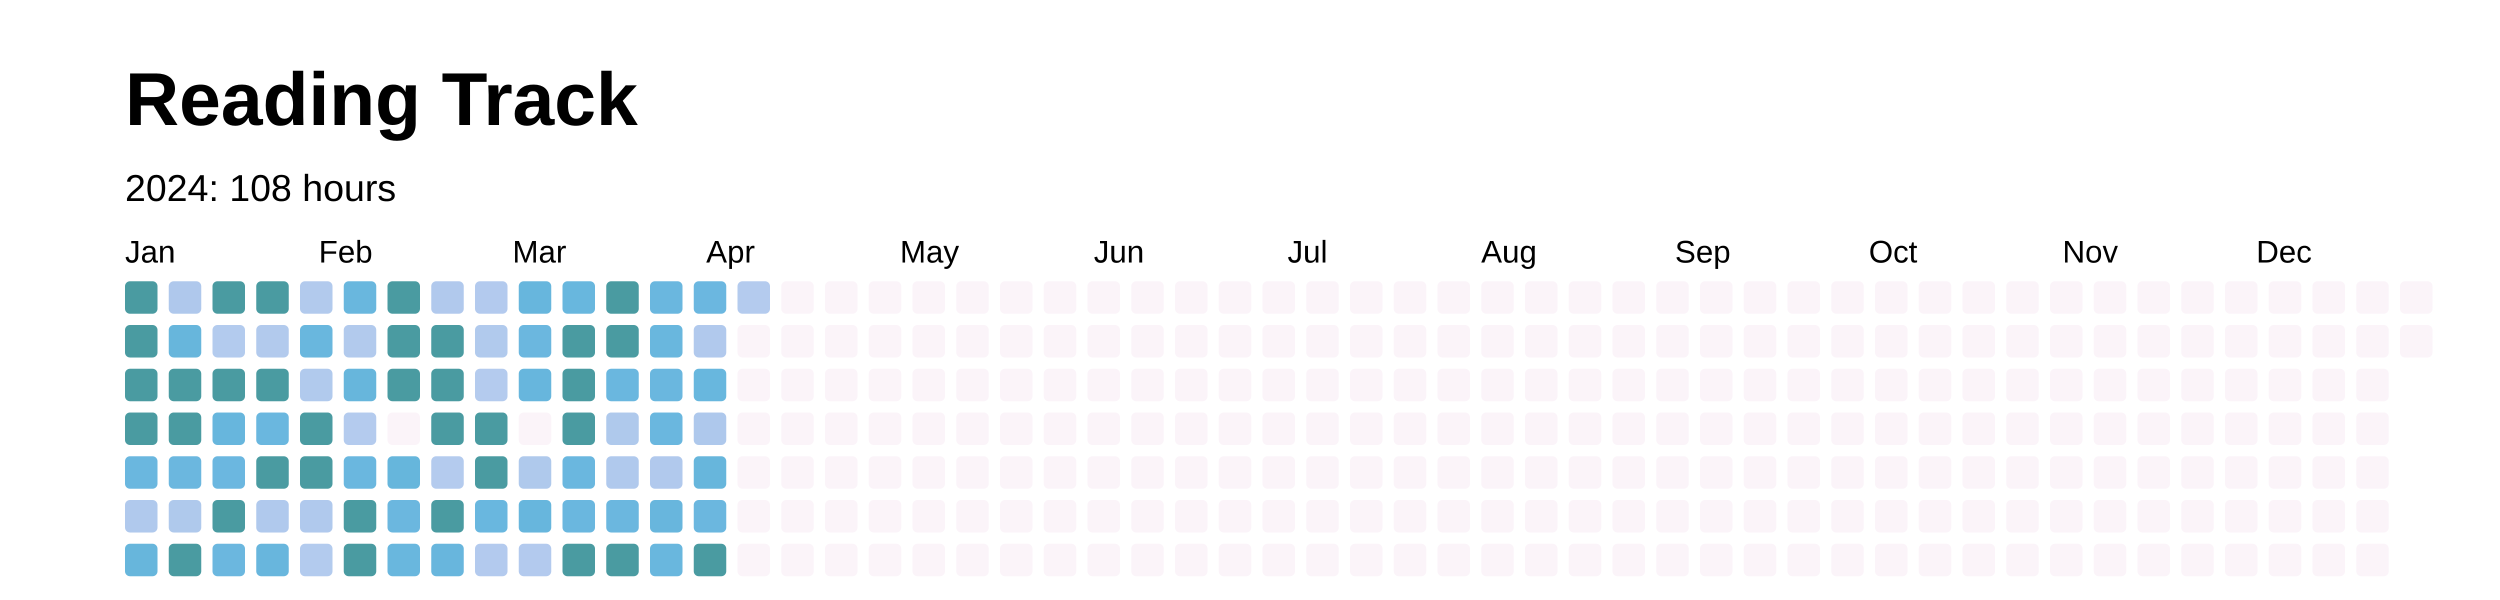
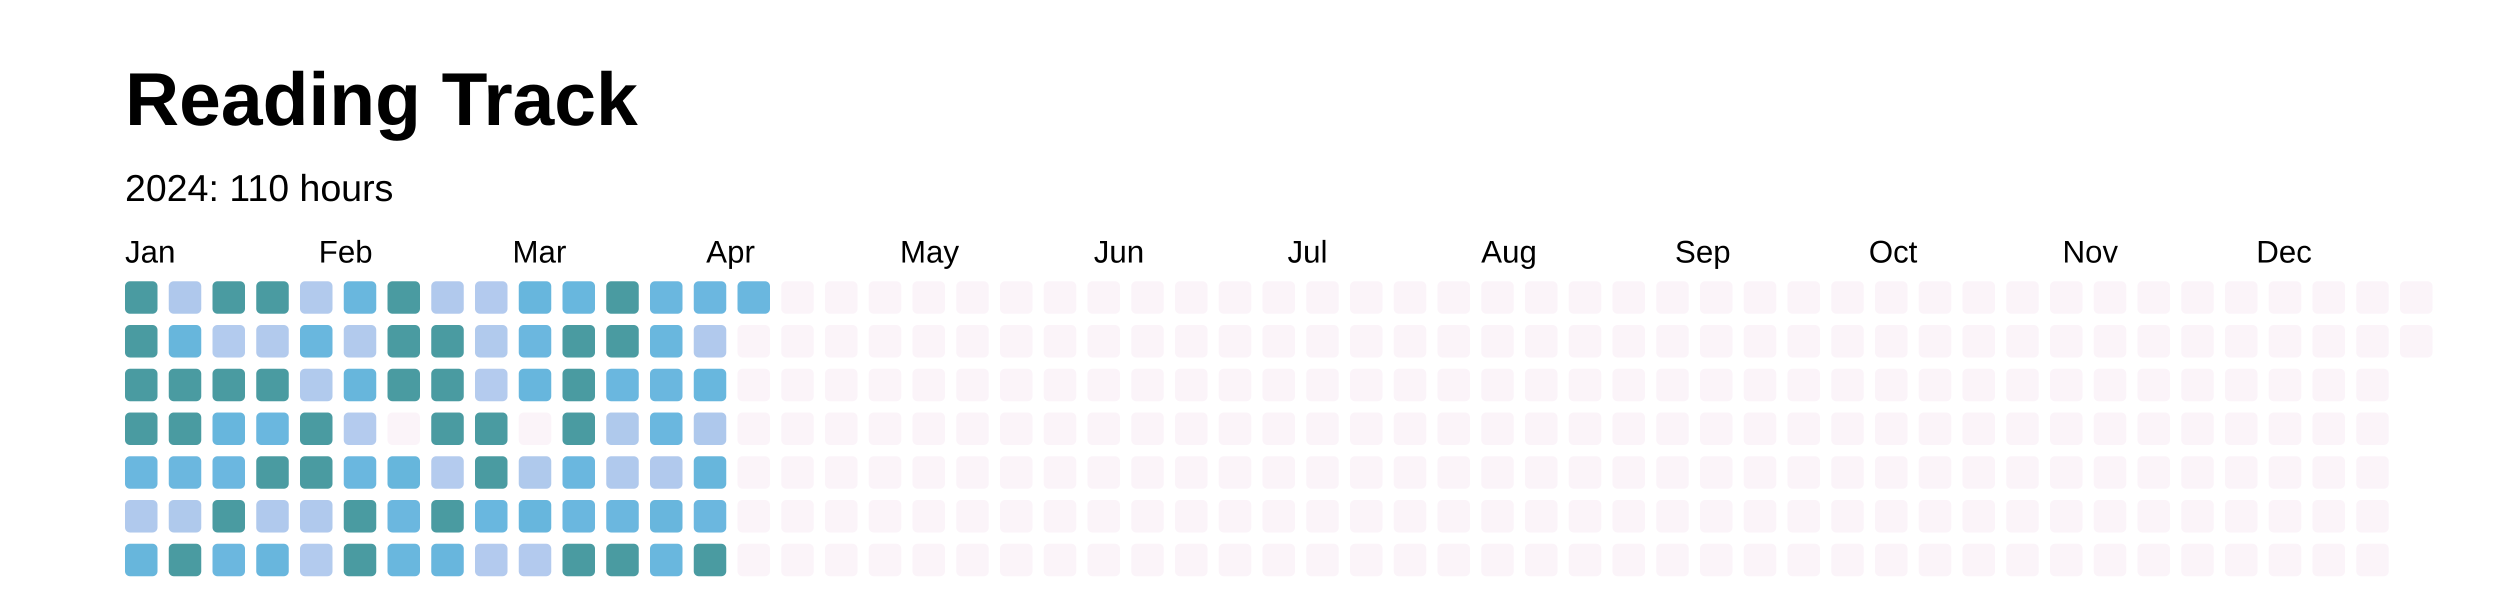
<svg xmlns="http://www.w3.org/2000/svg" baseProfile="full" height="48mm" version="1.1" viewBox="0,0,200,48" width="200mm">
  <defs />
  <rect fill="#FFFFFF" height="48" width="200" x="0" y="0" />
  <text fill="#000000" style="font-size:6px; font-family:Arial; font-weight:bold;" x="10" y="10">Reading Track</text>
-   <text dominant-baseline="hanging" fill="#000000" style="font-size:3.0px; font-family:Arial;" x="10" y="14">2024: 108 hours</text>
+   <text dominant-baseline="hanging" fill="#000000" style="font-size:3.0px; font-family:Arial;" x="10" y="14">2024: 110 hours</text>
  <text fill="#000000" style="font-size:2.5px; font-family:Arial" x="10.0" y="21.0">Jan</text>
  <text fill="#000000" style="font-size:2.5px; font-family:Arial" x="25.5" y="21.0">Feb</text>
  <text fill="#000000" style="font-size:2.5px; font-family:Arial" x="41.0" y="21.0">Mar</text>
  <text fill="#000000" style="font-size:2.5px; font-family:Arial" x="56.5" y="21.0">Apr</text>
  <text fill="#000000" style="font-size:2.5px; font-family:Arial" x="72.0" y="21.0">May</text>
  <text fill="#000000" style="font-size:2.5px; font-family:Arial" x="87.5" y="21.0">Jun</text>
  <text fill="#000000" style="font-size:2.5px; font-family:Arial" x="103.0" y="21.0">Jul</text>
  <text fill="#000000" style="font-size:2.5px; font-family:Arial" x="118.5" y="21.0">Aug</text>
  <text fill="#000000" style="font-size:2.5px; font-family:Arial" x="134.0" y="21.0">Sep</text>
  <text fill="#000000" style="font-size:2.5px; font-family:Arial" x="149.5" y="21.0">Oct</text>
  <text fill="#000000" style="font-size:2.5px; font-family:Arial" x="165.0" y="21.0">Nov</text>
  <text fill="#000000" style="font-size:2.5px; font-family:Arial" x="180.5" y="21.0">Dec</text>
  <rect fill="#4a9ba1" height="2.6" rx="0.4" ry="0.4" width="2.6" x="10.0" y="22.5" />
  <rect fill="#4a9ba1" height="2.6" rx="0.4" ry="0.4" width="2.6" x="10.0" y="26.0" />
  <rect fill="#4a9ba1" height="2.6" rx="0.4" ry="0.4" width="2.6" x="10.0" y="29.5" />
  <rect fill="#4a9ba1" height="2.6" rx="0.4" ry="0.4" width="2.6" x="10.0" y="33.0" />
  <rect fill="#6ab7df" height="2.6" rx="0.4" ry="0.4" width="2.6" x="10.0" y="36.5" />
  <rect fill="#b0c9ed" height="2.6" rx="0.4" ry="0.4" width="2.6" x="10.0" y="40.0" />
  <rect fill="#67b6dc" height="2.6" rx="0.4" ry="0.4" width="2.6" x="10.0" y="43.5" />
  <rect fill="#afc8ec" height="2.6" rx="0.4" ry="0.4" width="2.6" x="13.5" y="22.5" />
  <rect fill="#67b6dc" height="2.6" rx="0.4" ry="0.4" width="2.6" x="13.5" y="26.0" />
  <rect fill="#4a9ba1" height="2.6" rx="0.4" ry="0.4" width="2.6" x="13.5" y="29.5" />
  <rect fill="#4a9ba1" height="2.6" rx="0.4" ry="0.4" width="2.6" x="13.5" y="33.0" />
  <rect fill="#6bb7df" height="2.6" rx="0.4" ry="0.4" width="2.6" x="13.5" y="36.5" />
  <rect fill="#afc9ec" height="2.6" rx="0.4" ry="0.4" width="2.6" x="13.5" y="40.0" />
  <rect fill="#4a9ba1" height="2.6" rx="0.4" ry="0.4" width="2.6" x="13.5" y="43.5" />
  <rect fill="#4a9ba1" height="2.6" rx="0.4" ry="0.4" width="2.6" x="17.0" y="22.5" />
  <rect fill="#b3cbee" height="2.6" rx="0.4" ry="0.4" width="2.6" x="17.0" y="26.0" />
  <rect fill="#4a9ba1" height="2.6" rx="0.4" ry="0.4" width="2.6" x="17.0" y="29.5" />
  <rect fill="#67b6dd" height="2.6" rx="0.4" ry="0.4" width="2.6" x="17.0" y="33.0" />
  <rect fill="#6bb7e0" height="2.6" rx="0.4" ry="0.4" width="2.6" x="17.0" y="36.5" />
  <rect fill="#4a9ba1" height="2.6" rx="0.4" ry="0.4" width="2.6" x="17.0" y="40.0" />
  <rect fill="#6bb7df" height="2.6" rx="0.4" ry="0.4" width="2.6" x="17.0" y="43.5" />
  <rect fill="#4a9ba1" height="2.6" rx="0.4" ry="0.4" width="2.6" x="20.5" y="22.5" />
  <rect fill="#b2caed" height="2.6" rx="0.4" ry="0.4" width="2.6" x="20.5" y="26.0" />
  <rect fill="#4a9ba1" height="2.6" rx="0.4" ry="0.4" width="2.6" x="20.5" y="29.5" />
  <rect fill="#6ab7df" height="2.6" rx="0.4" ry="0.4" width="2.6" x="20.5" y="33.0" />
  <rect fill="#4a9ba1" height="2.6" rx="0.4" ry="0.4" width="2.6" x="20.5" y="36.5" />
  <rect fill="#b0c9ed" height="2.6" rx="0.4" ry="0.4" width="2.6" x="20.5" y="40.0" />
  <rect fill="#68b6dd" height="2.6" rx="0.4" ry="0.4" width="2.6" x="20.5" y="43.5" />
  <rect fill="#b2caed" height="2.6" rx="0.4" ry="0.4" width="2.6" x="24.0" y="22.5" />
  <rect fill="#69b7de" height="2.6" rx="0.4" ry="0.4" width="2.6" x="24.0" y="26.0" />
  <rect fill="#b1caed" height="2.6" rx="0.4" ry="0.4" width="2.6" x="24.0" y="29.5" />
  <rect fill="#4a9ba1" height="2.6" rx="0.4" ry="0.4" width="2.6" x="24.0" y="33.0" />
  <rect fill="#4a9ba1" height="2.6" rx="0.4" ry="0.4" width="2.6" x="24.0" y="36.5" />
  <rect fill="#b0c9ed" height="2.6" rx="0.4" ry="0.4" width="2.6" x="24.0" y="40.0" />
  <rect fill="#b3cbee" height="2.6" rx="0.4" ry="0.4" width="2.6" x="24.0" y="43.5" />
  <rect fill="#69b7de" height="2.6" rx="0.4" ry="0.4" width="2.6" x="27.5" y="22.5" />
  <rect fill="#b2caed" height="2.6" rx="0.4" ry="0.4" width="2.6" x="27.5" y="26.0" />
  <rect fill="#67b6dc" height="2.6" rx="0.4" ry="0.4" width="2.6" x="27.5" y="29.5" />
  <rect fill="#b4cbee" height="2.6" rx="0.4" ry="0.4" width="2.6" x="27.5" y="33.0" />
  <rect fill="#6ab7df" height="2.6" rx="0.4" ry="0.4" width="2.6" x="27.5" y="36.5" />
  <rect fill="#4a9ba1" height="2.6" rx="0.4" ry="0.4" width="2.6" x="27.5" y="40.0" />
  <rect fill="#4a9ba1" height="2.6" rx="0.4" ry="0.4" width="2.6" x="27.5" y="43.5" />
  <rect fill="#4a9ba1" height="2.6" rx="0.4" ry="0.4" width="2.6" x="31.0" y="22.5" />
  <rect fill="#4a9ba1" height="2.6" rx="0.4" ry="0.4" width="2.6" x="31.0" y="26.0" />
  <rect fill="#4a9ba1" height="2.6" rx="0.4" ry="0.4" width="2.6" x="31.0" y="29.5" />
  <rect fill="#FBF4F9" height="2.6" rx="0.4" ry="0.4" width="2.6" x="31.0" y="33.0" />
  <rect fill="#66b6dc" height="2.6" rx="0.4" ry="0.4" width="2.6" x="31.0" y="36.5" />
  <rect fill="#6bb7df" height="2.6" rx="0.4" ry="0.4" width="2.6" x="31.0" y="40.0" />
  <rect fill="#69b7de" height="2.6" rx="0.4" ry="0.4" width="2.6" x="31.0" y="43.5" />
  <rect fill="#b1c9ed" height="2.6" rx="0.4" ry="0.4" width="2.6" x="34.5" y="22.5" />
  <rect fill="#4a9ba1" height="2.6" rx="0.4" ry="0.4" width="2.6" x="34.5" y="26.0" />
  <rect fill="#4a9ba1" height="2.6" rx="0.4" ry="0.4" width="2.6" x="34.5" y="29.5" />
  <rect fill="#4a9ba1" height="2.6" rx="0.4" ry="0.4" width="2.6" x="34.5" y="33.0" />
  <rect fill="#b4cbee" height="2.6" rx="0.4" ry="0.4" width="2.6" x="34.5" y="36.5" />
  <rect fill="#4a9ba1" height="2.6" rx="0.4" ry="0.4" width="2.6" x="34.5" y="40.0" />
  <rect fill="#68b6dd" height="2.6" rx="0.4" ry="0.4" width="2.6" x="34.5" y="43.5" />
  <rect fill="#b3caee" height="2.6" rx="0.4" ry="0.4" width="2.6" x="38.0" y="22.5" />
  <rect fill="#b1caed" height="2.6" rx="0.4" ry="0.4" width="2.6" x="38.0" y="26.0" />
  <rect fill="#b4cbee" height="2.6" rx="0.4" ry="0.4" width="2.6" x="38.0" y="29.5" />
  <rect fill="#4a9ba1" height="2.6" rx="0.4" ry="0.4" width="2.6" x="38.0" y="33.0" />
  <rect fill="#4a9ba1" height="2.6" rx="0.4" ry="0.4" width="2.6" x="38.0" y="36.5" />
  <rect fill="#69b7df" height="2.6" rx="0.4" ry="0.4" width="2.6" x="38.0" y="40.0" />
  <rect fill="#b3caee" height="2.6" rx="0.4" ry="0.4" width="2.6" x="38.0" y="43.5" />
  <rect fill="#67b6dd" height="2.6" rx="0.4" ry="0.4" width="2.6" x="41.5" y="22.5" />
  <rect fill="#6bb7df" height="2.6" rx="0.4" ry="0.4" width="2.6" x="41.5" y="26.0" />
  <rect fill="#67b6dd" height="2.6" rx="0.4" ry="0.4" width="2.6" x="41.5" y="29.5" />
  <rect fill="#FBF4F9" height="2.6" rx="0.4" ry="0.4" width="2.6" x="41.5" y="33.0" />
  <rect fill="#afc9ec" height="2.6" rx="0.4" ry="0.4" width="2.6" x="41.5" y="36.5" />
  <rect fill="#67b6dd" height="2.6" rx="0.4" ry="0.4" width="2.6" x="41.5" y="40.0" />
  <rect fill="#b3caee" height="2.6" rx="0.4" ry="0.4" width="2.6" x="41.5" y="43.5" />
  <rect fill="#68b7de" height="2.6" rx="0.4" ry="0.4" width="2.6" x="45.0" y="22.5" />
  <rect fill="#4a9ba1" height="2.6" rx="0.4" ry="0.4" width="2.6" x="45.0" y="26.0" />
  <rect fill="#4a9ba1" height="2.6" rx="0.4" ry="0.4" width="2.6" x="45.0" y="29.5" />
  <rect fill="#4a9ba1" height="2.6" rx="0.4" ry="0.4" width="2.6" x="45.0" y="33.0" />
  <rect fill="#6ab7df" height="2.6" rx="0.4" ry="0.4" width="2.6" x="45.0" y="36.5" />
  <rect fill="#6ab7df" height="2.6" rx="0.4" ry="0.4" width="2.6" x="45.0" y="40.0" />
  <rect fill="#4a9ba1" height="2.6" rx="0.4" ry="0.4" width="2.6" x="45.0" y="43.5" />
  <rect fill="#4a9ba1" height="2.6" rx="0.4" ry="0.4" width="2.6" x="48.5" y="22.5" />
  <rect fill="#4a9ba1" height="2.6" rx="0.4" ry="0.4" width="2.6" x="48.5" y="26.0" />
  <rect fill="#6ab7df" height="2.6" rx="0.4" ry="0.4" width="2.6" x="48.5" y="29.5" />
  <rect fill="#afc9ec" height="2.6" rx="0.4" ry="0.4" width="2.6" x="48.5" y="33.0" />
  <rect fill="#b0c9ed" height="2.6" rx="0.4" ry="0.4" width="2.6" x="48.5" y="36.5" />
  <rect fill="#6bb7df" height="2.6" rx="0.4" ry="0.4" width="2.6" x="48.5" y="40.0" />
  <rect fill="#4a9ba1" height="2.6" rx="0.4" ry="0.4" width="2.6" x="48.5" y="43.5" />
  <rect fill="#6ab7df" height="2.6" rx="0.4" ry="0.4" width="2.6" x="52.0" y="22.5" />
  <rect fill="#69b7de" height="2.6" rx="0.4" ry="0.4" width="2.6" x="52.0" y="26.0" />
  <rect fill="#6ab7df" height="2.6" rx="0.4" ry="0.4" width="2.6" x="52.0" y="29.5" />
  <rect fill="#6ab7df" height="2.6" rx="0.4" ry="0.4" width="2.6" x="52.0" y="33.0" />
  <rect fill="#b1c9ed" height="2.6" rx="0.4" ry="0.4" width="2.6" x="52.0" y="36.5" />
  <rect fill="#68b6dd" height="2.6" rx="0.4" ry="0.4" width="2.6" x="52.0" y="40.0" />
  <rect fill="#69b7de" height="2.6" rx="0.4" ry="0.4" width="2.6" x="52.0" y="43.5" />
  <rect fill="#6bb7e0" height="2.6" rx="0.4" ry="0.4" width="2.6" x="55.5" y="22.5" />
  <rect fill="#b1c9ed" height="2.6" rx="0.4" ry="0.4" width="2.6" x="55.5" y="26.0" />
  <rect fill="#68b7de" height="2.6" rx="0.4" ry="0.4" width="2.6" x="55.5" y="29.5" />
  <rect fill="#aec8ec" height="2.6" rx="0.4" ry="0.4" width="2.6" x="55.5" y="33.0" />
  <rect fill="#67b6dc" height="2.6" rx="0.4" ry="0.4" width="2.6" x="55.5" y="36.5" />
  <rect fill="#6bb7df" height="2.6" rx="0.4" ry="0.4" width="2.6" x="55.5" y="40.0" />
  <rect fill="#4a9ba1" height="2.6" rx="0.4" ry="0.4" width="2.6" x="55.5" y="43.5" />
-   <rect fill="#b4cbee" height="2.6" rx="0.4" ry="0.4" width="2.6" x="59.0" y="22.5" />
+   <rect fill="#6ab7df" height="2.6" rx="0.4" ry="0.4" width="2.6" x="59.0" y="22.5" />
  <rect fill="#FBF4F9" height="2.6" rx="0.4" ry="0.4" width="2.6" x="59.0" y="26.0" />
  <rect fill="#FBF4F9" height="2.6" rx="0.4" ry="0.4" width="2.6" x="59.0" y="29.5" />
  <rect fill="#FBF4F9" height="2.6" rx="0.4" ry="0.4" width="2.6" x="59.0" y="33.0" />
  <rect fill="#FBF4F9" height="2.6" rx="0.4" ry="0.4" width="2.6" x="59.0" y="36.5" />
  <rect fill="#FBF4F9" height="2.6" rx="0.4" ry="0.4" width="2.6" x="59.0" y="40.0" />
  <rect fill="#FBF4F9" height="2.6" rx="0.4" ry="0.4" width="2.6" x="59.0" y="43.5" />
  <rect fill="#FBF4F9" height="2.6" rx="0.4" ry="0.4" width="2.6" x="62.5" y="22.5" />
  <rect fill="#FBF4F9" height="2.6" rx="0.4" ry="0.4" width="2.6" x="62.5" y="26.0" />
  <rect fill="#FBF4F9" height="2.6" rx="0.4" ry="0.4" width="2.6" x="62.5" y="29.5" />
  <rect fill="#FBF4F9" height="2.6" rx="0.4" ry="0.4" width="2.6" x="62.5" y="33.0" />
  <rect fill="#FBF4F9" height="2.6" rx="0.4" ry="0.4" width="2.6" x="62.5" y="36.5" />
  <rect fill="#FBF4F9" height="2.6" rx="0.4" ry="0.4" width="2.6" x="62.5" y="40.0" />
  <rect fill="#FBF4F9" height="2.6" rx="0.4" ry="0.4" width="2.6" x="62.5" y="43.5" />
  <rect fill="#FBF4F9" height="2.6" rx="0.4" ry="0.4" width="2.6" x="66.0" y="22.5" />
  <rect fill="#FBF4F9" height="2.6" rx="0.4" ry="0.4" width="2.6" x="66.0" y="26.0" />
  <rect fill="#FBF4F9" height="2.6" rx="0.4" ry="0.4" width="2.6" x="66.0" y="29.5" />
  <rect fill="#FBF4F9" height="2.6" rx="0.4" ry="0.4" width="2.6" x="66.0" y="33.0" />
  <rect fill="#FBF4F9" height="2.6" rx="0.4" ry="0.4" width="2.6" x="66.0" y="36.5" />
  <rect fill="#FBF4F9" height="2.6" rx="0.4" ry="0.4" width="2.6" x="66.0" y="40.0" />
  <rect fill="#FBF4F9" height="2.6" rx="0.4" ry="0.4" width="2.6" x="66.0" y="43.5" />
  <rect fill="#FBF4F9" height="2.6" rx="0.4" ry="0.4" width="2.6" x="69.5" y="22.5" />
  <rect fill="#FBF4F9" height="2.6" rx="0.4" ry="0.4" width="2.6" x="69.5" y="26.0" />
  <rect fill="#FBF4F9" height="2.6" rx="0.4" ry="0.4" width="2.6" x="69.5" y="29.5" />
  <rect fill="#FBF4F9" height="2.6" rx="0.4" ry="0.4" width="2.6" x="69.5" y="33.0" />
  <rect fill="#FBF4F9" height="2.6" rx="0.4" ry="0.4" width="2.6" x="69.5" y="36.5" />
  <rect fill="#FBF4F9" height="2.6" rx="0.4" ry="0.4" width="2.6" x="69.5" y="40.0" />
  <rect fill="#FBF4F9" height="2.6" rx="0.4" ry="0.4" width="2.6" x="69.5" y="43.5" />
  <rect fill="#FBF4F9" height="2.6" rx="0.4" ry="0.4" width="2.6" x="73.0" y="22.5" />
  <rect fill="#FBF4F9" height="2.6" rx="0.4" ry="0.4" width="2.6" x="73.0" y="26.0" />
  <rect fill="#FBF4F9" height="2.6" rx="0.4" ry="0.4" width="2.6" x="73.0" y="29.5" />
  <rect fill="#FBF4F9" height="2.6" rx="0.4" ry="0.4" width="2.6" x="73.0" y="33.0" />
  <rect fill="#FBF4F9" height="2.6" rx="0.4" ry="0.4" width="2.6" x="73.0" y="36.5" />
  <rect fill="#FBF4F9" height="2.6" rx="0.4" ry="0.4" width="2.6" x="73.0" y="40.0" />
  <rect fill="#FBF4F9" height="2.6" rx="0.4" ry="0.4" width="2.6" x="73.0" y="43.5" />
  <rect fill="#FBF4F9" height="2.6" rx="0.4" ry="0.4" width="2.6" x="76.5" y="22.5" />
  <rect fill="#FBF4F9" height="2.6" rx="0.4" ry="0.4" width="2.6" x="76.5" y="26.0" />
  <rect fill="#FBF4F9" height="2.6" rx="0.4" ry="0.4" width="2.6" x="76.5" y="29.5" />
  <rect fill="#FBF4F9" height="2.6" rx="0.4" ry="0.4" width="2.6" x="76.5" y="33.0" />
  <rect fill="#FBF4F9" height="2.6" rx="0.4" ry="0.4" width="2.6" x="76.5" y="36.5" />
  <rect fill="#FBF4F9" height="2.6" rx="0.4" ry="0.4" width="2.6" x="76.5" y="40.0" />
  <rect fill="#FBF4F9" height="2.6" rx="0.4" ry="0.4" width="2.6" x="76.5" y="43.5" />
  <rect fill="#FBF4F9" height="2.6" rx="0.4" ry="0.4" width="2.6" x="80.0" y="22.5" />
  <rect fill="#FBF4F9" height="2.6" rx="0.4" ry="0.4" width="2.6" x="80.0" y="26.0" />
  <rect fill="#FBF4F9" height="2.6" rx="0.4" ry="0.4" width="2.6" x="80.0" y="29.5" />
  <rect fill="#FBF4F9" height="2.6" rx="0.4" ry="0.4" width="2.6" x="80.0" y="33.0" />
  <rect fill="#FBF4F9" height="2.6" rx="0.4" ry="0.4" width="2.6" x="80.0" y="36.5" />
  <rect fill="#FBF4F9" height="2.6" rx="0.4" ry="0.4" width="2.6" x="80.0" y="40.0" />
  <rect fill="#FBF4F9" height="2.6" rx="0.4" ry="0.4" width="2.6" x="80.0" y="43.5" />
  <rect fill="#FBF4F9" height="2.6" rx="0.4" ry="0.4" width="2.6" x="83.5" y="22.5" />
  <rect fill="#FBF4F9" height="2.6" rx="0.4" ry="0.4" width="2.6" x="83.5" y="26.0" />
  <rect fill="#FBF4F9" height="2.6" rx="0.4" ry="0.4" width="2.6" x="83.5" y="29.5" />
  <rect fill="#FBF4F9" height="2.6" rx="0.4" ry="0.4" width="2.6" x="83.5" y="33.0" />
  <rect fill="#FBF4F9" height="2.6" rx="0.4" ry="0.4" width="2.6" x="83.5" y="36.5" />
  <rect fill="#FBF4F9" height="2.6" rx="0.4" ry="0.4" width="2.6" x="83.5" y="40.0" />
  <rect fill="#FBF4F9" height="2.6" rx="0.4" ry="0.4" width="2.6" x="83.5" y="43.5" />
  <rect fill="#FBF4F9" height="2.6" rx="0.4" ry="0.4" width="2.6" x="87.0" y="22.5" />
  <rect fill="#FBF4F9" height="2.6" rx="0.4" ry="0.4" width="2.6" x="87.0" y="26.0" />
  <rect fill="#FBF4F9" height="2.6" rx="0.4" ry="0.4" width="2.6" x="87.0" y="29.5" />
  <rect fill="#FBF4F9" height="2.6" rx="0.4" ry="0.4" width="2.6" x="87.0" y="33.0" />
  <rect fill="#FBF4F9" height="2.6" rx="0.4" ry="0.4" width="2.6" x="87.0" y="36.5" />
  <rect fill="#FBF4F9" height="2.6" rx="0.4" ry="0.4" width="2.6" x="87.0" y="40.0" />
  <rect fill="#FBF4F9" height="2.6" rx="0.4" ry="0.4" width="2.6" x="87.0" y="43.5" />
  <rect fill="#FBF4F9" height="2.6" rx="0.4" ry="0.4" width="2.6" x="90.5" y="22.5" />
  <rect fill="#FBF4F9" height="2.6" rx="0.4" ry="0.4" width="2.6" x="90.5" y="26.0" />
  <rect fill="#FBF4F9" height="2.6" rx="0.4" ry="0.4" width="2.6" x="90.5" y="29.5" />
  <rect fill="#FBF4F9" height="2.6" rx="0.4" ry="0.4" width="2.6" x="90.5" y="33.0" />
  <rect fill="#FBF4F9" height="2.6" rx="0.4" ry="0.4" width="2.6" x="90.5" y="36.5" />
  <rect fill="#FBF4F9" height="2.6" rx="0.4" ry="0.4" width="2.6" x="90.5" y="40.0" />
  <rect fill="#FBF4F9" height="2.6" rx="0.4" ry="0.4" width="2.6" x="90.5" y="43.5" />
  <rect fill="#FBF4F9" height="2.6" rx="0.4" ry="0.4" width="2.6" x="94.0" y="22.5" />
  <rect fill="#FBF4F9" height="2.6" rx="0.4" ry="0.4" width="2.6" x="94.0" y="26.0" />
  <rect fill="#FBF4F9" height="2.6" rx="0.4" ry="0.4" width="2.6" x="94.0" y="29.5" />
  <rect fill="#FBF4F9" height="2.6" rx="0.4" ry="0.4" width="2.6" x="94.0" y="33.0" />
  <rect fill="#FBF4F9" height="2.6" rx="0.4" ry="0.4" width="2.6" x="94.0" y="36.5" />
  <rect fill="#FBF4F9" height="2.6" rx="0.4" ry="0.4" width="2.6" x="94.0" y="40.0" />
  <rect fill="#FBF4F9" height="2.6" rx="0.4" ry="0.4" width="2.6" x="94.0" y="43.5" />
  <rect fill="#FBF4F9" height="2.6" rx="0.4" ry="0.4" width="2.6" x="97.5" y="22.5" />
  <rect fill="#FBF4F9" height="2.6" rx="0.4" ry="0.4" width="2.6" x="97.5" y="26.0" />
  <rect fill="#FBF4F9" height="2.6" rx="0.4" ry="0.4" width="2.6" x="97.5" y="29.5" />
  <rect fill="#FBF4F9" height="2.6" rx="0.4" ry="0.4" width="2.6" x="97.5" y="33.0" />
  <rect fill="#FBF4F9" height="2.6" rx="0.4" ry="0.4" width="2.6" x="97.5" y="36.5" />
  <rect fill="#FBF4F9" height="2.6" rx="0.4" ry="0.4" width="2.6" x="97.5" y="40.0" />
  <rect fill="#FBF4F9" height="2.6" rx="0.4" ry="0.4" width="2.6" x="97.5" y="43.5" />
  <rect fill="#FBF4F9" height="2.6" rx="0.4" ry="0.4" width="2.6" x="101.0" y="22.5" />
  <rect fill="#FBF4F9" height="2.6" rx="0.4" ry="0.4" width="2.6" x="101.0" y="26.0" />
  <rect fill="#FBF4F9" height="2.6" rx="0.4" ry="0.4" width="2.6" x="101.0" y="29.5" />
  <rect fill="#FBF4F9" height="2.6" rx="0.4" ry="0.4" width="2.6" x="101.0" y="33.0" />
  <rect fill="#FBF4F9" height="2.6" rx="0.4" ry="0.4" width="2.6" x="101.0" y="36.5" />
  <rect fill="#FBF4F9" height="2.6" rx="0.4" ry="0.4" width="2.6" x="101.0" y="40.0" />
  <rect fill="#FBF4F9" height="2.6" rx="0.4" ry="0.4" width="2.6" x="101.0" y="43.5" />
  <rect fill="#FBF4F9" height="2.6" rx="0.4" ry="0.4" width="2.6" x="104.5" y="22.5" />
  <rect fill="#FBF4F9" height="2.6" rx="0.4" ry="0.4" width="2.6" x="104.5" y="26.0" />
  <rect fill="#FBF4F9" height="2.6" rx="0.4" ry="0.4" width="2.6" x="104.5" y="29.5" />
  <rect fill="#FBF4F9" height="2.6" rx="0.4" ry="0.4" width="2.6" x="104.5" y="33.0" />
  <rect fill="#FBF4F9" height="2.6" rx="0.4" ry="0.4" width="2.6" x="104.5" y="36.5" />
  <rect fill="#FBF4F9" height="2.6" rx="0.4" ry="0.4" width="2.6" x="104.5" y="40.0" />
  <rect fill="#FBF4F9" height="2.6" rx="0.4" ry="0.4" width="2.6" x="104.5" y="43.5" />
  <rect fill="#FBF4F9" height="2.6" rx="0.4" ry="0.4" width="2.6" x="108.0" y="22.5" />
  <rect fill="#FBF4F9" height="2.6" rx="0.4" ry="0.4" width="2.6" x="108.0" y="26.0" />
  <rect fill="#FBF4F9" height="2.6" rx="0.4" ry="0.4" width="2.6" x="108.0" y="29.5" />
  <rect fill="#FBF4F9" height="2.6" rx="0.4" ry="0.4" width="2.6" x="108.0" y="33.0" />
  <rect fill="#FBF4F9" height="2.6" rx="0.4" ry="0.4" width="2.6" x="108.0" y="36.5" />
  <rect fill="#FBF4F9" height="2.6" rx="0.4" ry="0.4" width="2.6" x="108.0" y="40.0" />
  <rect fill="#FBF4F9" height="2.6" rx="0.4" ry="0.4" width="2.6" x="108.0" y="43.5" />
  <rect fill="#FBF4F9" height="2.6" rx="0.4" ry="0.4" width="2.6" x="111.5" y="22.5" />
  <rect fill="#FBF4F9" height="2.6" rx="0.4" ry="0.4" width="2.6" x="111.5" y="26.0" />
  <rect fill="#FBF4F9" height="2.6" rx="0.4" ry="0.4" width="2.6" x="111.5" y="29.5" />
  <rect fill="#FBF4F9" height="2.6" rx="0.4" ry="0.4" width="2.6" x="111.5" y="33.0" />
  <rect fill="#FBF4F9" height="2.6" rx="0.4" ry="0.4" width="2.6" x="111.5" y="36.5" />
  <rect fill="#FBF4F9" height="2.6" rx="0.4" ry="0.4" width="2.6" x="111.5" y="40.0" />
  <rect fill="#FBF4F9" height="2.6" rx="0.4" ry="0.4" width="2.6" x="111.5" y="43.5" />
  <rect fill="#FBF4F9" height="2.6" rx="0.4" ry="0.4" width="2.6" x="115.0" y="22.5" />
  <rect fill="#FBF4F9" height="2.6" rx="0.4" ry="0.4" width="2.6" x="115.0" y="26.0" />
  <rect fill="#FBF4F9" height="2.6" rx="0.4" ry="0.4" width="2.6" x="115.0" y="29.5" />
  <rect fill="#FBF4F9" height="2.6" rx="0.4" ry="0.4" width="2.6" x="115.0" y="33.0" />
  <rect fill="#FBF4F9" height="2.6" rx="0.4" ry="0.4" width="2.6" x="115.0" y="36.5" />
  <rect fill="#FBF4F9" height="2.6" rx="0.4" ry="0.4" width="2.6" x="115.0" y="40.0" />
  <rect fill="#FBF4F9" height="2.6" rx="0.4" ry="0.4" width="2.6" x="115.0" y="43.5" />
  <rect fill="#FBF4F9" height="2.6" rx="0.4" ry="0.4" width="2.6" x="118.5" y="22.5" />
  <rect fill="#FBF4F9" height="2.6" rx="0.4" ry="0.4" width="2.6" x="118.5" y="26.0" />
  <rect fill="#FBF4F9" height="2.6" rx="0.4" ry="0.4" width="2.6" x="118.5" y="29.5" />
  <rect fill="#FBF4F9" height="2.6" rx="0.4" ry="0.4" width="2.6" x="118.5" y="33.0" />
  <rect fill="#FBF4F9" height="2.6" rx="0.4" ry="0.4" width="2.6" x="118.5" y="36.5" />
  <rect fill="#FBF4F9" height="2.6" rx="0.4" ry="0.4" width="2.6" x="118.5" y="40.0" />
  <rect fill="#FBF4F9" height="2.6" rx="0.4" ry="0.4" width="2.6" x="118.5" y="43.5" />
  <rect fill="#FBF4F9" height="2.6" rx="0.4" ry="0.4" width="2.6" x="122.0" y="22.5" />
  <rect fill="#FBF4F9" height="2.6" rx="0.4" ry="0.4" width="2.6" x="122.0" y="26.0" />
  <rect fill="#FBF4F9" height="2.6" rx="0.4" ry="0.4" width="2.6" x="122.0" y="29.5" />
  <rect fill="#FBF4F9" height="2.6" rx="0.4" ry="0.4" width="2.6" x="122.0" y="33.0" />
  <rect fill="#FBF4F9" height="2.6" rx="0.4" ry="0.4" width="2.6" x="122.0" y="36.5" />
  <rect fill="#FBF4F9" height="2.6" rx="0.4" ry="0.4" width="2.6" x="122.0" y="40.0" />
  <rect fill="#FBF4F9" height="2.6" rx="0.4" ry="0.4" width="2.6" x="122.0" y="43.5" />
  <rect fill="#FBF4F9" height="2.6" rx="0.4" ry="0.4" width="2.6" x="125.5" y="22.5" />
  <rect fill="#FBF4F9" height="2.6" rx="0.4" ry="0.4" width="2.6" x="125.5" y="26.0" />
  <rect fill="#FBF4F9" height="2.6" rx="0.4" ry="0.4" width="2.6" x="125.5" y="29.5" />
  <rect fill="#FBF4F9" height="2.6" rx="0.4" ry="0.4" width="2.6" x="125.5" y="33.0" />
  <rect fill="#FBF4F9" height="2.6" rx="0.4" ry="0.4" width="2.6" x="125.5" y="36.5" />
  <rect fill="#FBF4F9" height="2.6" rx="0.4" ry="0.4" width="2.6" x="125.5" y="40.0" />
  <rect fill="#FBF4F9" height="2.6" rx="0.4" ry="0.4" width="2.6" x="125.5" y="43.5" />
  <rect fill="#FBF4F9" height="2.6" rx="0.4" ry="0.4" width="2.6" x="129.0" y="22.5" />
  <rect fill="#FBF4F9" height="2.6" rx="0.4" ry="0.4" width="2.6" x="129.0" y="26.0" />
  <rect fill="#FBF4F9" height="2.6" rx="0.4" ry="0.4" width="2.6" x="129.0" y="29.5" />
  <rect fill="#FBF4F9" height="2.6" rx="0.4" ry="0.4" width="2.6" x="129.0" y="33.0" />
  <rect fill="#FBF4F9" height="2.6" rx="0.4" ry="0.4" width="2.6" x="129.0" y="36.5" />
  <rect fill="#FBF4F9" height="2.6" rx="0.4" ry="0.4" width="2.6" x="129.0" y="40.0" />
  <rect fill="#FBF4F9" height="2.6" rx="0.4" ry="0.4" width="2.6" x="129.0" y="43.5" />
  <rect fill="#FBF4F9" height="2.6" rx="0.4" ry="0.4" width="2.6" x="132.5" y="22.5" />
  <rect fill="#FBF4F9" height="2.6" rx="0.4" ry="0.4" width="2.6" x="132.5" y="26.0" />
  <rect fill="#FBF4F9" height="2.6" rx="0.4" ry="0.4" width="2.6" x="132.5" y="29.5" />
  <rect fill="#FBF4F9" height="2.6" rx="0.4" ry="0.4" width="2.6" x="132.5" y="33.0" />
  <rect fill="#FBF4F9" height="2.6" rx="0.4" ry="0.4" width="2.6" x="132.5" y="36.5" />
  <rect fill="#FBF4F9" height="2.6" rx="0.4" ry="0.4" width="2.6" x="132.5" y="40.0" />
  <rect fill="#FBF4F9" height="2.6" rx="0.4" ry="0.4" width="2.6" x="132.5" y="43.5" />
  <rect fill="#FBF4F9" height="2.6" rx="0.4" ry="0.4" width="2.6" x="136.0" y="22.5" />
  <rect fill="#FBF4F9" height="2.6" rx="0.4" ry="0.4" width="2.6" x="136.0" y="26.0" />
  <rect fill="#FBF4F9" height="2.6" rx="0.4" ry="0.4" width="2.6" x="136.0" y="29.5" />
  <rect fill="#FBF4F9" height="2.6" rx="0.4" ry="0.4" width="2.6" x="136.0" y="33.0" />
  <rect fill="#FBF4F9" height="2.6" rx="0.4" ry="0.4" width="2.6" x="136.0" y="36.5" />
  <rect fill="#FBF4F9" height="2.6" rx="0.4" ry="0.4" width="2.6" x="136.0" y="40.0" />
  <rect fill="#FBF4F9" height="2.6" rx="0.4" ry="0.4" width="2.6" x="136.0" y="43.5" />
  <rect fill="#FBF4F9" height="2.6" rx="0.4" ry="0.4" width="2.6" x="139.5" y="22.5" />
  <rect fill="#FBF4F9" height="2.6" rx="0.4" ry="0.4" width="2.6" x="139.5" y="26.0" />
  <rect fill="#FBF4F9" height="2.6" rx="0.4" ry="0.4" width="2.6" x="139.5" y="29.5" />
  <rect fill="#FBF4F9" height="2.6" rx="0.4" ry="0.4" width="2.6" x="139.5" y="33.0" />
  <rect fill="#FBF4F9" height="2.6" rx="0.4" ry="0.4" width="2.6" x="139.5" y="36.5" />
  <rect fill="#FBF4F9" height="2.6" rx="0.4" ry="0.4" width="2.6" x="139.5" y="40.0" />
  <rect fill="#FBF4F9" height="2.6" rx="0.4" ry="0.4" width="2.6" x="139.5" y="43.5" />
  <rect fill="#FBF4F9" height="2.6" rx="0.4" ry="0.4" width="2.6" x="143.0" y="22.5" />
  <rect fill="#FBF4F9" height="2.6" rx="0.4" ry="0.4" width="2.6" x="143.0" y="26.0" />
  <rect fill="#FBF4F9" height="2.6" rx="0.4" ry="0.4" width="2.6" x="143.0" y="29.5" />
  <rect fill="#FBF4F9" height="2.6" rx="0.4" ry="0.4" width="2.6" x="143.0" y="33.0" />
  <rect fill="#FBF4F9" height="2.6" rx="0.4" ry="0.4" width="2.6" x="143.0" y="36.5" />
  <rect fill="#FBF4F9" height="2.6" rx="0.4" ry="0.4" width="2.6" x="143.0" y="40.0" />
  <rect fill="#FBF4F9" height="2.6" rx="0.4" ry="0.4" width="2.6" x="143.0" y="43.5" />
  <rect fill="#FBF4F9" height="2.6" rx="0.4" ry="0.4" width="2.6" x="146.5" y="22.5" />
  <rect fill="#FBF4F9" height="2.6" rx="0.4" ry="0.4" width="2.6" x="146.5" y="26.0" />
  <rect fill="#FBF4F9" height="2.6" rx="0.4" ry="0.4" width="2.6" x="146.5" y="29.5" />
  <rect fill="#FBF4F9" height="2.6" rx="0.4" ry="0.4" width="2.6" x="146.5" y="33.0" />
  <rect fill="#FBF4F9" height="2.6" rx="0.4" ry="0.4" width="2.6" x="146.5" y="36.5" />
  <rect fill="#FBF4F9" height="2.6" rx="0.4" ry="0.4" width="2.6" x="146.5" y="40.0" />
  <rect fill="#FBF4F9" height="2.6" rx="0.4" ry="0.4" width="2.6" x="146.5" y="43.5" />
  <rect fill="#FBF4F9" height="2.6" rx="0.4" ry="0.4" width="2.6" x="150.0" y="22.5" />
  <rect fill="#FBF4F9" height="2.6" rx="0.4" ry="0.4" width="2.6" x="150.0" y="26.0" />
  <rect fill="#FBF4F9" height="2.6" rx="0.4" ry="0.4" width="2.6" x="150.0" y="29.5" />
  <rect fill="#FBF4F9" height="2.6" rx="0.4" ry="0.4" width="2.6" x="150.0" y="33.0" />
  <rect fill="#FBF4F9" height="2.6" rx="0.4" ry="0.4" width="2.6" x="150.0" y="36.5" />
  <rect fill="#FBF4F9" height="2.6" rx="0.4" ry="0.4" width="2.6" x="150.0" y="40.0" />
  <rect fill="#FBF4F9" height="2.6" rx="0.4" ry="0.4" width="2.6" x="150.0" y="43.5" />
  <rect fill="#FBF4F9" height="2.6" rx="0.4" ry="0.4" width="2.6" x="153.5" y="22.5" />
  <rect fill="#FBF4F9" height="2.6" rx="0.4" ry="0.4" width="2.6" x="153.5" y="26.0" />
  <rect fill="#FBF4F9" height="2.6" rx="0.4" ry="0.4" width="2.6" x="153.5" y="29.5" />
  <rect fill="#FBF4F9" height="2.6" rx="0.4" ry="0.4" width="2.6" x="153.5" y="33.0" />
  <rect fill="#FBF4F9" height="2.6" rx="0.4" ry="0.4" width="2.6" x="153.5" y="36.5" />
  <rect fill="#FBF4F9" height="2.6" rx="0.4" ry="0.4" width="2.6" x="153.5" y="40.0" />
  <rect fill="#FBF4F9" height="2.6" rx="0.4" ry="0.4" width="2.6" x="153.5" y="43.5" />
  <rect fill="#FBF4F9" height="2.6" rx="0.4" ry="0.4" width="2.6" x="157.0" y="22.5" />
  <rect fill="#FBF4F9" height="2.6" rx="0.4" ry="0.4" width="2.6" x="157.0" y="26.0" />
  <rect fill="#FBF4F9" height="2.6" rx="0.4" ry="0.4" width="2.6" x="157.0" y="29.5" />
  <rect fill="#FBF4F9" height="2.6" rx="0.4" ry="0.4" width="2.6" x="157.0" y="33.0" />
  <rect fill="#FBF4F9" height="2.6" rx="0.4" ry="0.4" width="2.6" x="157.0" y="36.5" />
  <rect fill="#FBF4F9" height="2.6" rx="0.4" ry="0.4" width="2.6" x="157.0" y="40.0" />
  <rect fill="#FBF4F9" height="2.6" rx="0.4" ry="0.4" width="2.6" x="157.0" y="43.5" />
  <rect fill="#FBF4F9" height="2.6" rx="0.4" ry="0.4" width="2.6" x="160.5" y="22.5" />
  <rect fill="#FBF4F9" height="2.6" rx="0.4" ry="0.4" width="2.6" x="160.5" y="26.0" />
  <rect fill="#FBF4F9" height="2.6" rx="0.4" ry="0.4" width="2.6" x="160.5" y="29.5" />
  <rect fill="#FBF4F9" height="2.6" rx="0.4" ry="0.4" width="2.6" x="160.5" y="33.0" />
  <rect fill="#FBF4F9" height="2.6" rx="0.4" ry="0.4" width="2.6" x="160.5" y="36.5" />
  <rect fill="#FBF4F9" height="2.6" rx="0.4" ry="0.4" width="2.6" x="160.5" y="40.0" />
  <rect fill="#FBF4F9" height="2.6" rx="0.4" ry="0.4" width="2.6" x="160.5" y="43.5" />
  <rect fill="#FBF4F9" height="2.6" rx="0.4" ry="0.4" width="2.6" x="164.0" y="22.5" />
  <rect fill="#FBF4F9" height="2.6" rx="0.4" ry="0.4" width="2.6" x="164.0" y="26.0" />
  <rect fill="#FBF4F9" height="2.6" rx="0.4" ry="0.4" width="2.6" x="164.0" y="29.5" />
  <rect fill="#FBF4F9" height="2.6" rx="0.4" ry="0.4" width="2.6" x="164.0" y="33.0" />
  <rect fill="#FBF4F9" height="2.6" rx="0.4" ry="0.4" width="2.6" x="164.0" y="36.5" />
  <rect fill="#FBF4F9" height="2.6" rx="0.4" ry="0.4" width="2.6" x="164.0" y="40.0" />
  <rect fill="#FBF4F9" height="2.6" rx="0.4" ry="0.4" width="2.6" x="164.0" y="43.5" />
  <rect fill="#FBF4F9" height="2.6" rx="0.4" ry="0.4" width="2.6" x="167.5" y="22.5" />
  <rect fill="#FBF4F9" height="2.6" rx="0.4" ry="0.4" width="2.6" x="167.5" y="26.0" />
  <rect fill="#FBF4F9" height="2.6" rx="0.4" ry="0.4" width="2.6" x="167.5" y="29.5" />
  <rect fill="#FBF4F9" height="2.6" rx="0.4" ry="0.4" width="2.6" x="167.5" y="33.0" />
  <rect fill="#FBF4F9" height="2.6" rx="0.4" ry="0.4" width="2.6" x="167.5" y="36.5" />
  <rect fill="#FBF4F9" height="2.6" rx="0.4" ry="0.4" width="2.6" x="167.5" y="40.0" />
  <rect fill="#FBF4F9" height="2.6" rx="0.4" ry="0.4" width="2.6" x="167.5" y="43.5" />
  <rect fill="#FBF4F9" height="2.6" rx="0.4" ry="0.4" width="2.6" x="171.0" y="22.5" />
  <rect fill="#FBF4F9" height="2.6" rx="0.4" ry="0.4" width="2.6" x="171.0" y="26.0" />
  <rect fill="#FBF4F9" height="2.6" rx="0.4" ry="0.4" width="2.6" x="171.0" y="29.5" />
  <rect fill="#FBF4F9" height="2.6" rx="0.4" ry="0.4" width="2.6" x="171.0" y="33.0" />
  <rect fill="#FBF4F9" height="2.6" rx="0.4" ry="0.4" width="2.6" x="171.0" y="36.5" />
  <rect fill="#FBF4F9" height="2.6" rx="0.4" ry="0.4" width="2.6" x="171.0" y="40.0" />
  <rect fill="#FBF4F9" height="2.6" rx="0.4" ry="0.4" width="2.6" x="171.0" y="43.5" />
  <rect fill="#FBF4F9" height="2.6" rx="0.4" ry="0.4" width="2.6" x="174.5" y="22.5" />
  <rect fill="#FBF4F9" height="2.6" rx="0.4" ry="0.4" width="2.6" x="174.5" y="26.0" />
  <rect fill="#FBF4F9" height="2.6" rx="0.4" ry="0.4" width="2.6" x="174.5" y="29.5" />
  <rect fill="#FBF4F9" height="2.6" rx="0.4" ry="0.4" width="2.6" x="174.5" y="33.0" />
  <rect fill="#FBF4F9" height="2.6" rx="0.4" ry="0.4" width="2.6" x="174.5" y="36.5" />
  <rect fill="#FBF4F9" height="2.6" rx="0.4" ry="0.4" width="2.6" x="174.5" y="40.0" />
  <rect fill="#FBF4F9" height="2.6" rx="0.4" ry="0.4" width="2.6" x="174.5" y="43.5" />
  <rect fill="#FBF4F9" height="2.6" rx="0.4" ry="0.4" width="2.6" x="178.0" y="22.5" />
  <rect fill="#FBF4F9" height="2.6" rx="0.4" ry="0.4" width="2.6" x="178.0" y="26.0" />
  <rect fill="#FBF4F9" height="2.6" rx="0.4" ry="0.4" width="2.6" x="178.0" y="29.5" />
  <rect fill="#FBF4F9" height="2.6" rx="0.4" ry="0.4" width="2.6" x="178.0" y="33.0" />
  <rect fill="#FBF4F9" height="2.6" rx="0.4" ry="0.4" width="2.6" x="178.0" y="36.5" />
  <rect fill="#FBF4F9" height="2.6" rx="0.4" ry="0.4" width="2.6" x="178.0" y="40.0" />
  <rect fill="#FBF4F9" height="2.6" rx="0.4" ry="0.4" width="2.6" x="178.0" y="43.5" />
  <rect fill="#FBF4F9" height="2.6" rx="0.4" ry="0.4" width="2.6" x="181.5" y="22.5" />
  <rect fill="#FBF4F9" height="2.6" rx="0.4" ry="0.4" width="2.6" x="181.5" y="26.0" />
  <rect fill="#FBF4F9" height="2.6" rx="0.4" ry="0.4" width="2.6" x="181.5" y="29.5" />
  <rect fill="#FBF4F9" height="2.6" rx="0.4" ry="0.4" width="2.6" x="181.5" y="33.0" />
  <rect fill="#FBF4F9" height="2.6" rx="0.4" ry="0.4" width="2.6" x="181.5" y="36.5" />
  <rect fill="#FBF4F9" height="2.6" rx="0.4" ry="0.4" width="2.6" x="181.5" y="40.0" />
  <rect fill="#FBF4F9" height="2.6" rx="0.4" ry="0.4" width="2.6" x="181.5" y="43.5" />
  <rect fill="#FBF4F9" height="2.6" rx="0.4" ry="0.4" width="2.6" x="185.0" y="22.5" />
  <rect fill="#FBF4F9" height="2.6" rx="0.4" ry="0.4" width="2.6" x="185.0" y="26.0" />
  <rect fill="#FBF4F9" height="2.6" rx="0.4" ry="0.4" width="2.6" x="185.0" y="29.5" />
  <rect fill="#FBF4F9" height="2.6" rx="0.4" ry="0.4" width="2.6" x="185.0" y="33.0" />
  <rect fill="#FBF4F9" height="2.6" rx="0.4" ry="0.4" width="2.6" x="185.0" y="36.5" />
  <rect fill="#FBF4F9" height="2.6" rx="0.4" ry="0.4" width="2.6" x="185.0" y="40.0" />
  <rect fill="#FBF4F9" height="2.6" rx="0.4" ry="0.4" width="2.6" x="185.0" y="43.5" />
  <rect fill="#FBF4F9" height="2.6" rx="0.4" ry="0.4" width="2.6" x="188.5" y="22.5" />
  <rect fill="#FBF4F9" height="2.6" rx="0.4" ry="0.4" width="2.6" x="188.5" y="26.0" />
  <rect fill="#FBF4F9" height="2.6" rx="0.4" ry="0.4" width="2.6" x="188.5" y="29.5" />
  <rect fill="#FBF4F9" height="2.6" rx="0.4" ry="0.4" width="2.6" x="188.5" y="33.0" />
  <rect fill="#FBF4F9" height="2.6" rx="0.4" ry="0.4" width="2.6" x="188.5" y="36.5" />
  <rect fill="#FBF4F9" height="2.6" rx="0.4" ry="0.4" width="2.6" x="188.5" y="40.0" />
  <rect fill="#FBF4F9" height="2.6" rx="0.4" ry="0.4" width="2.6" x="188.5" y="43.5" />
  <rect fill="#FBF4F9" height="2.6" rx="0.4" ry="0.4" width="2.6" x="192.0" y="22.5" />
  <rect fill="#FBF4F9" height="2.6" rx="0.4" ry="0.4" width="2.6" x="192.0" y="26.0" />
</svg>
